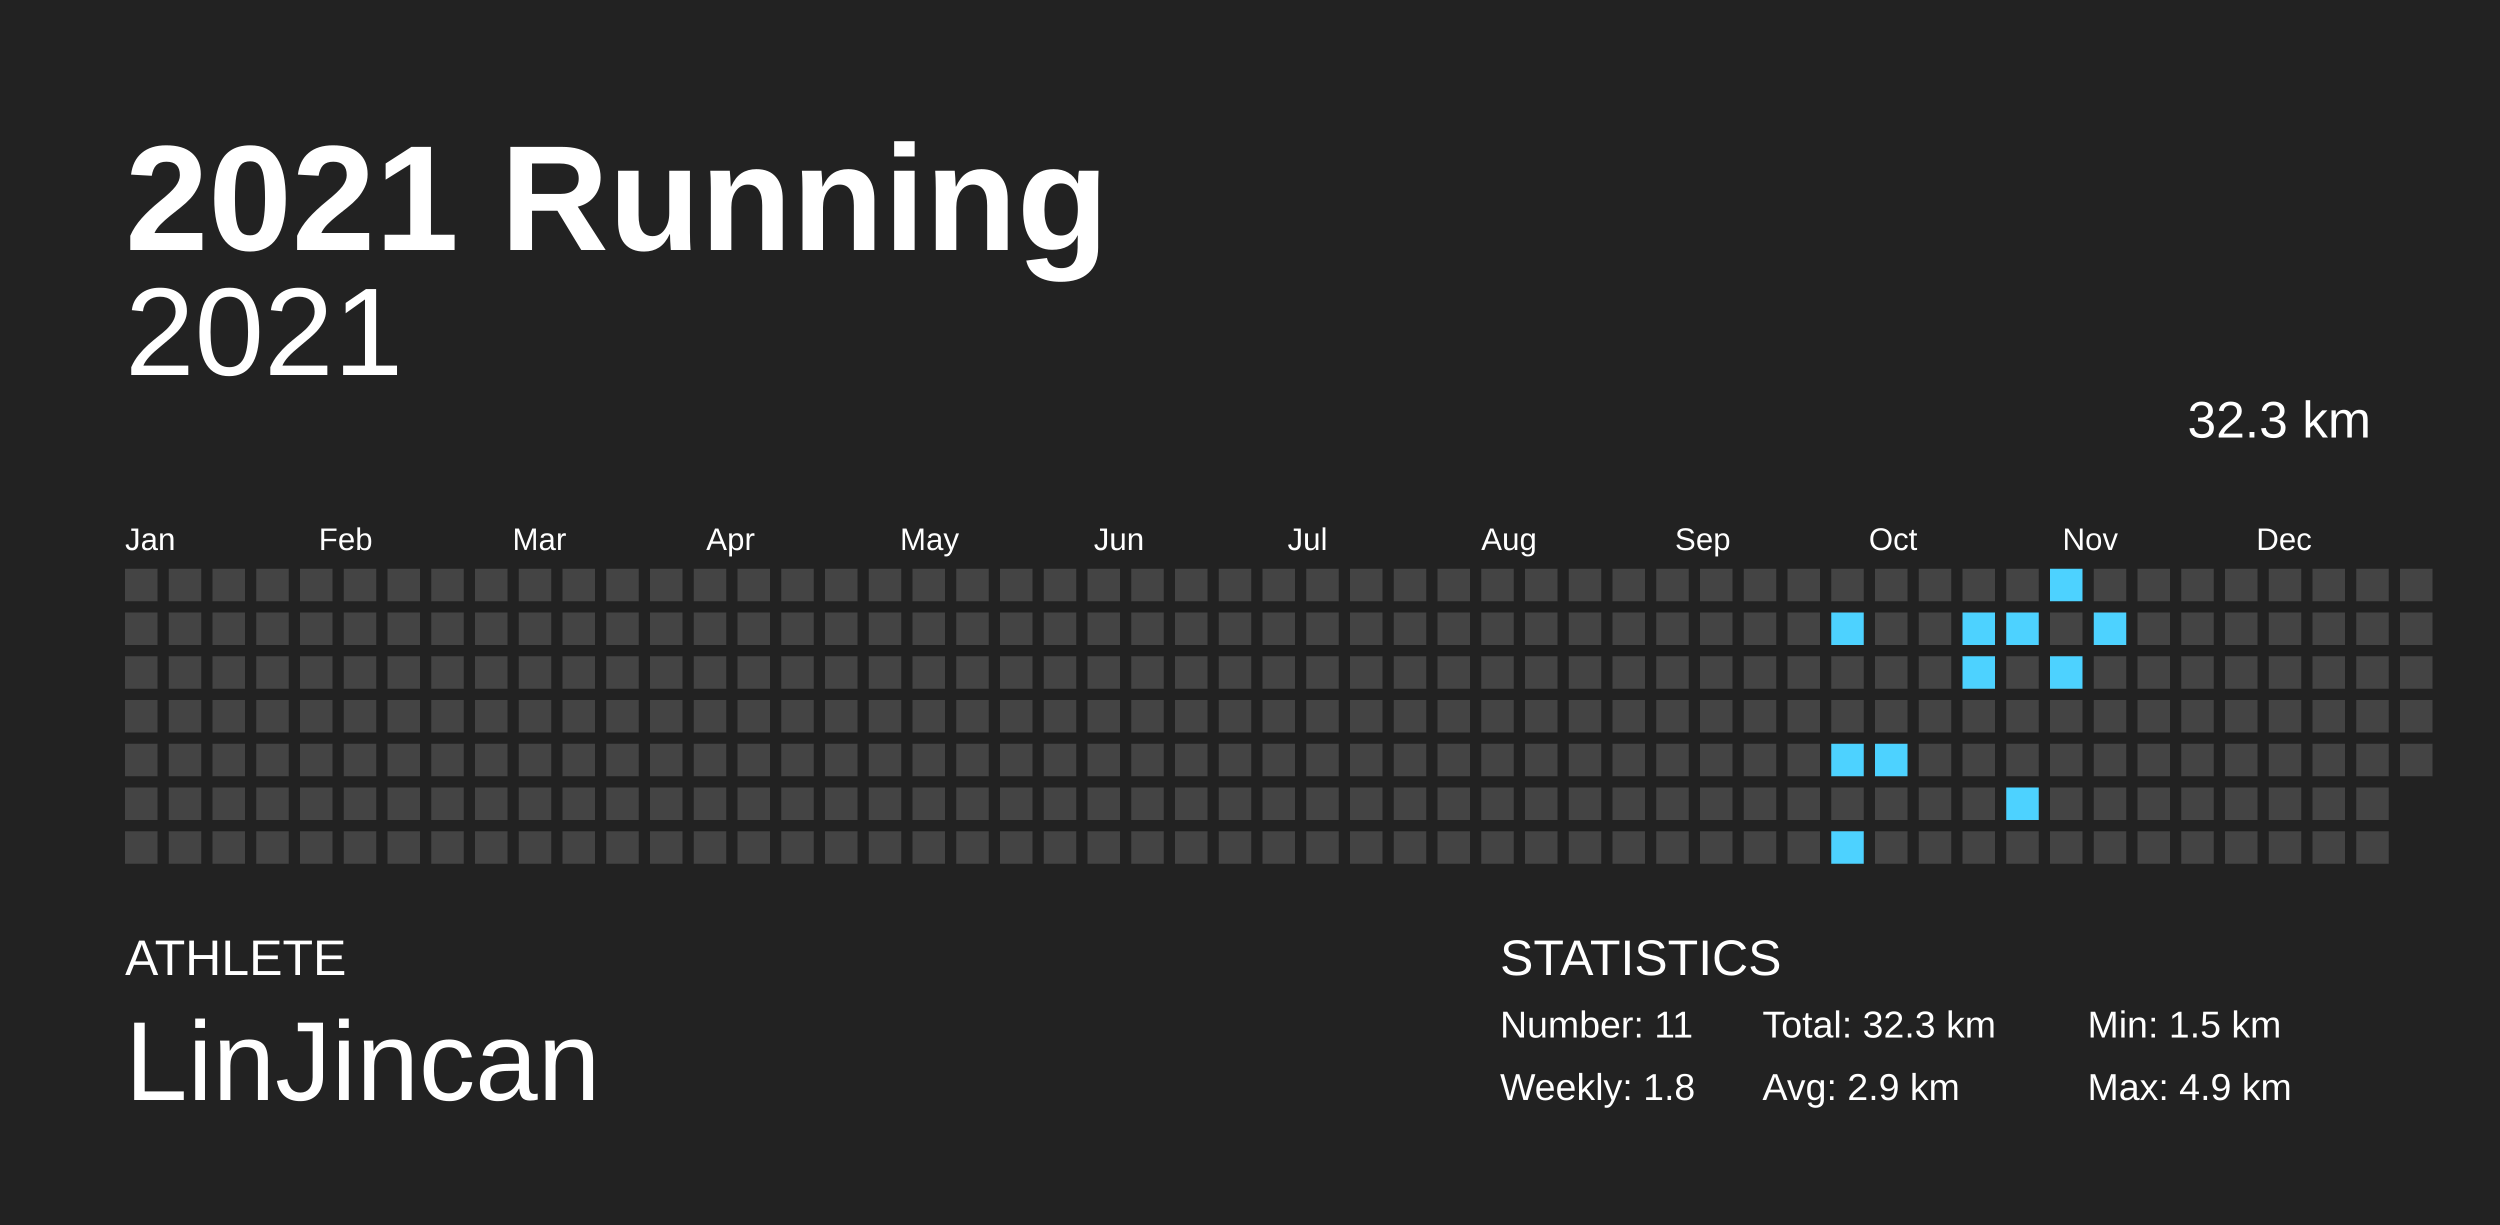
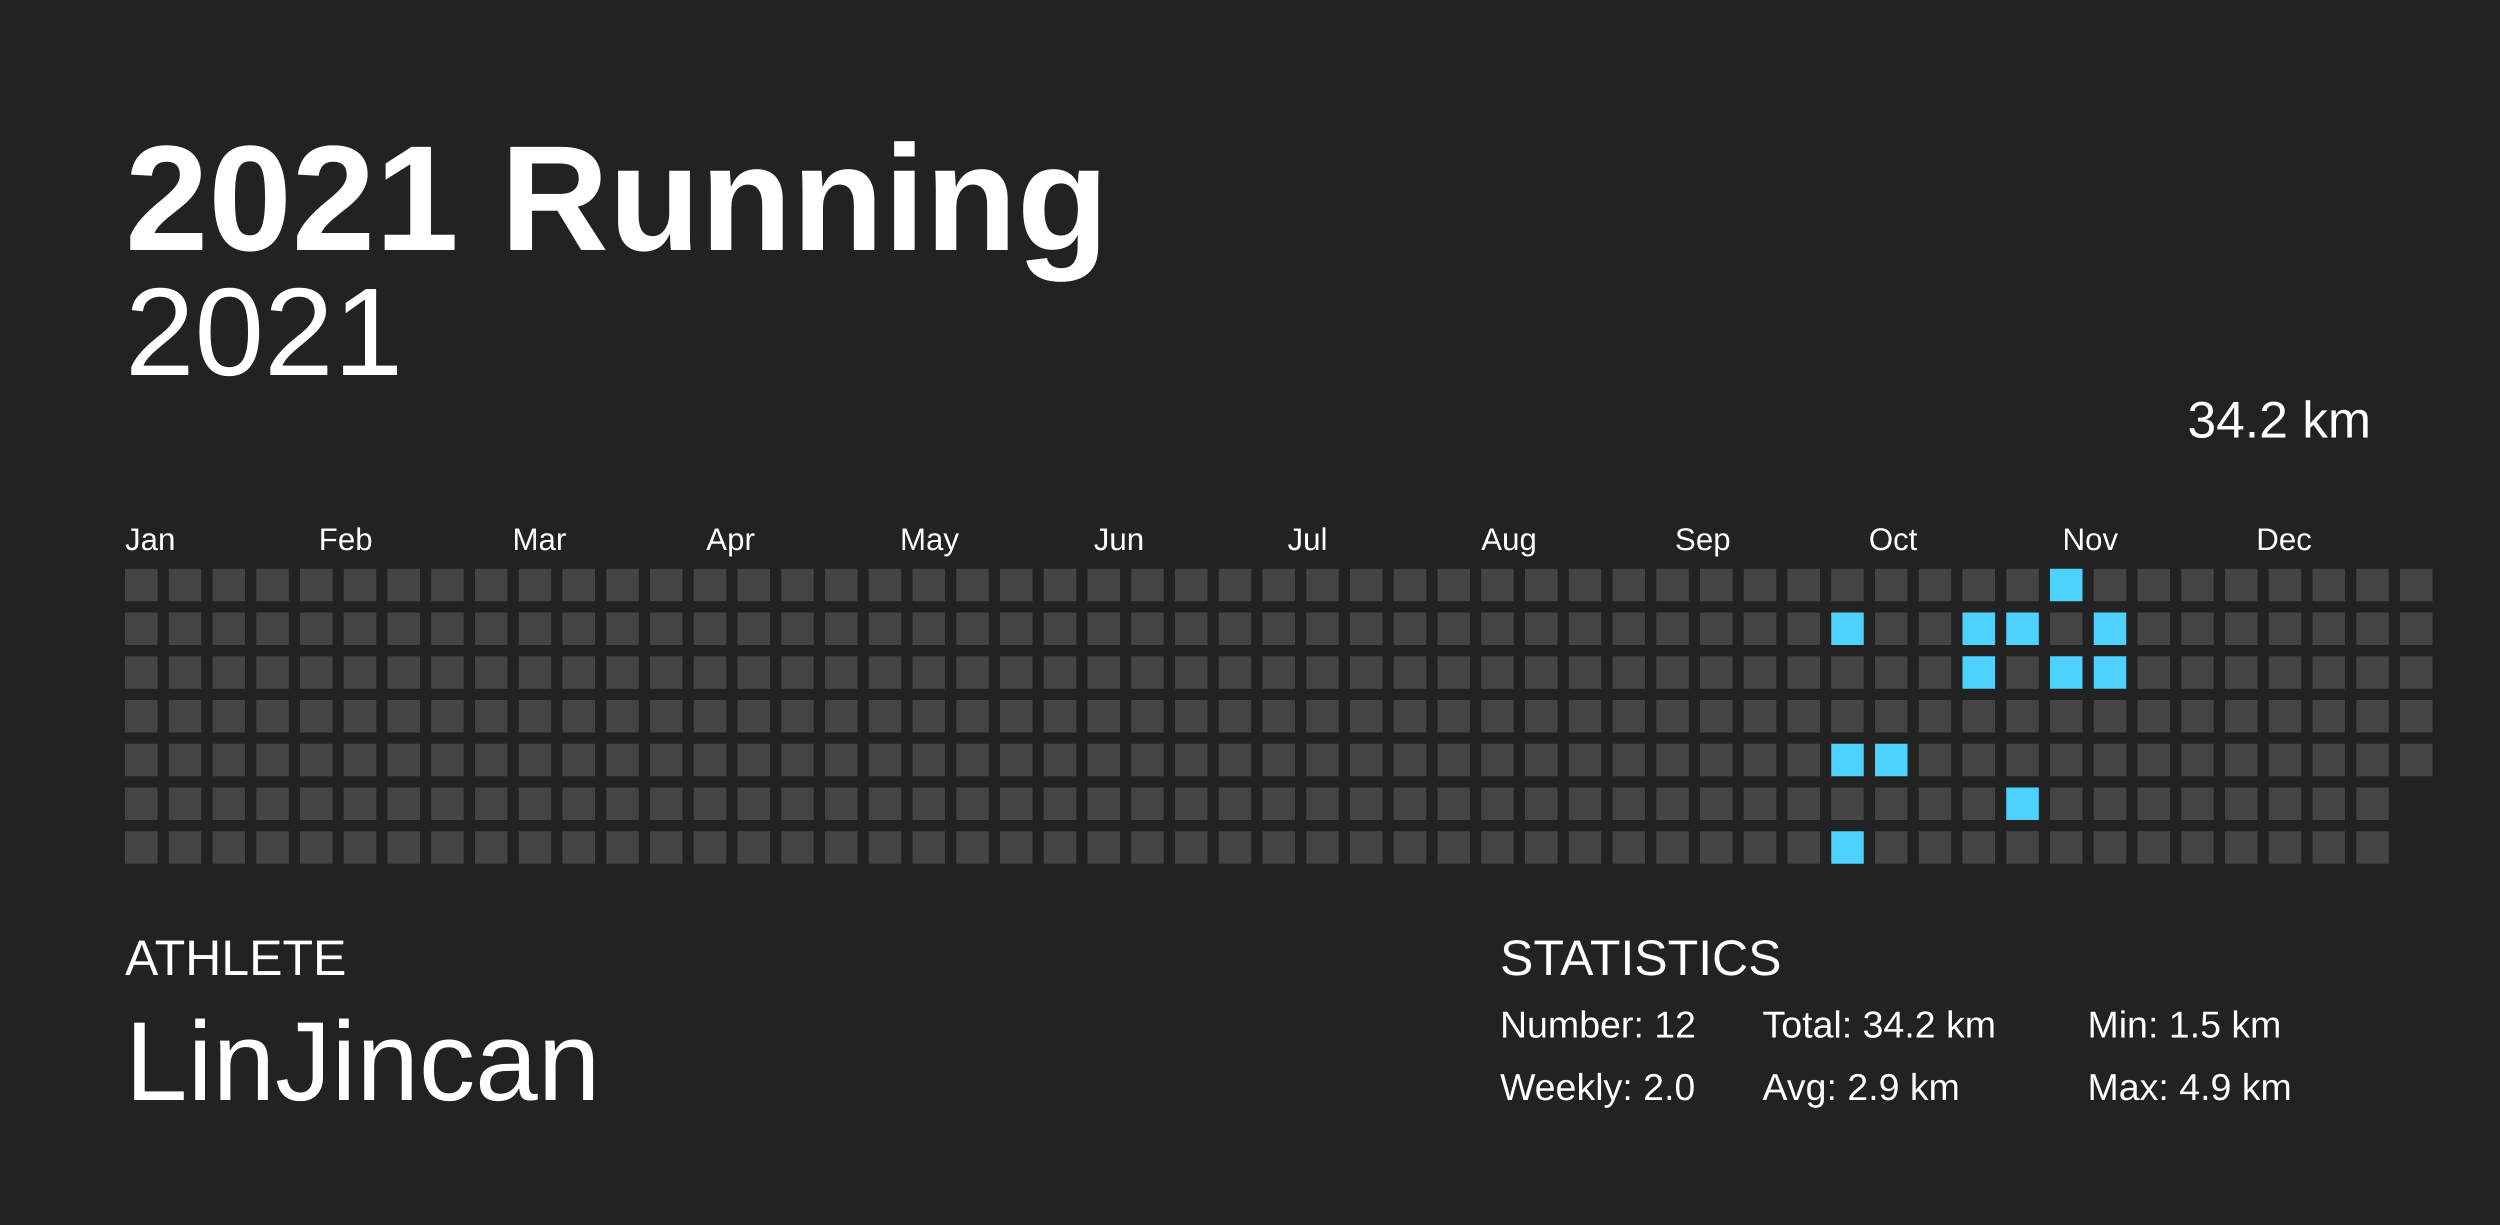
<svg xmlns="http://www.w3.org/2000/svg" baseProfile="full" height="98mm" version="1.1" viewBox="0,0,200,98" width="200mm">
  <defs />
  <rect fill="#222222" height="98" width="200" x="0" y="0" />
  <text fill="#FFFFFF" style="font-size:12px; font-family:Arial; font-weight:bold;" x="10" y="20">2021 Running</text>
  <text fill="#FFFFFF" style="font-size:4px; font-family:Arial" x="10" y="78">ATHLETE</text>
  <text fill="#FFFFFF" style="font-size:9px; font-family:Arial" x="10" y="88">LinJincan</text>
  <text fill="#FFFFFF" style="font-size:4px; font-family:Arial" x="120" y="78">STATISTICS</text>
-   <text fill="#FFFFFF" style="font-size:3px; font-family:Arial" x="120" y="83">Number: 11</text>
-   <text fill="#FFFFFF" style="font-size:3px; font-family:Arial" x="120" y="88">Weekly: 1.8</text>
-   <text fill="#FFFFFF" style="font-size:3px; font-family:Arial" x="141" y="83">Total: 32.3 km</text>
+   <text fill="#FFFFFF" style="font-size:3px; font-family:Arial" x="120" y="83">Number: 12</text>
+   <text fill="#FFFFFF" style="font-size:3px; font-family:Arial" x="120" y="88">Weekly: 2.0</text>
+   <text fill="#FFFFFF" style="font-size:3px; font-family:Arial" x="141" y="83">Total: 34.2 km</text>
  <text fill="#FFFFFF" style="font-size:3px; font-family:Arial" x="141" y="88">Avg: 2.9 km</text>
  <text fill="#FFFFFF" style="font-size:3px; font-family:Arial" x="167" y="83">Min: 1.5 km</text>
  <text fill="#FFFFFF" style="font-size:3px; font-family:Arial" x="167" y="88">Max: 4.9 km</text>
  <text alignment-baseline="hanging" fill="#FFFFFF" style="font-size:10.0px; font-family:Arial;" x="10" y="30">2021</text>
-   <text alignment-baseline="hanging" fill="#FFFFFF" style="font-size:4.125px; font-family:Arial;" x="175" y="35">32.3 km</text>
+   <text alignment-baseline="hanging" fill="#FFFFFF" style="font-size:4.125px; font-family:Arial;" x="175" y="35">34.2 km</text>
  <text fill="#FFFFFF" style="font-size:2.5px; font-family:Arial" x="10.0" y="44">Jan</text>
  <text fill="#FFFFFF" style="font-size:2.5px; font-family:Arial" x="25.5" y="44">Feb</text>
  <text fill="#FFFFFF" style="font-size:2.5px; font-family:Arial" x="41.0" y="44">Mar</text>
  <text fill="#FFFFFF" style="font-size:2.5px; font-family:Arial" x="56.5" y="44">Apr</text>
  <text fill="#FFFFFF" style="font-size:2.5px; font-family:Arial" x="72.0" y="44">May</text>
  <text fill="#FFFFFF" style="font-size:2.5px; font-family:Arial" x="87.5" y="44">Jun</text>
  <text fill="#FFFFFF" style="font-size:2.5px; font-family:Arial" x="103.0" y="44">Jul</text>
  <text fill="#FFFFFF" style="font-size:2.5px; font-family:Arial" x="118.5" y="44">Aug</text>
  <text fill="#FFFFFF" style="font-size:2.5px; font-family:Arial" x="134.0" y="44">Sep</text>
  <text fill="#FFFFFF" style="font-size:2.5px; font-family:Arial" x="149.5" y="44">Oct</text>
  <text fill="#FFFFFF" style="font-size:2.5px; font-family:Arial" x="165.0" y="44">Nov</text>
  <text fill="#FFFFFF" style="font-size:2.5px; font-family:Arial" x="180.5" y="44">Dec</text>
  <rect fill="#444444" height="2.6" width="2.6" x="10.0" y="45.5" />
  <rect fill="#444444" height="2.6" width="2.6" x="10.0" y="49.0" />
  <rect fill="#444444" height="2.6" width="2.6" x="10.0" y="52.5" />
  <rect fill="#444444" height="2.6" width="2.6" x="10.0" y="56.0" />
  <rect fill="#444444" height="2.6" width="2.6" x="10.0" y="59.5" />
  <rect fill="#444444" height="2.6" width="2.6" x="10.0" y="63.0" />
  <rect fill="#444444" height="2.6" width="2.6" x="10.0" y="66.5" />
  <rect fill="#444444" height="2.6" width="2.6" x="13.5" y="45.5" />
  <rect fill="#444444" height="2.6" width="2.6" x="13.5" y="49.0" />
  <rect fill="#444444" height="2.6" width="2.6" x="13.5" y="52.5" />
  <rect fill="#444444" height="2.6" width="2.6" x="13.5" y="56.0" />
  <rect fill="#444444" height="2.6" width="2.6" x="13.5" y="59.5" />
  <rect fill="#444444" height="2.6" width="2.6" x="13.5" y="63.0" />
  <rect fill="#444444" height="2.6" width="2.6" x="13.5" y="66.5" />
  <rect fill="#444444" height="2.6" width="2.6" x="17.0" y="45.5" />
  <rect fill="#444444" height="2.6" width="2.6" x="17.0" y="49.0" />
  <rect fill="#444444" height="2.6" width="2.6" x="17.0" y="52.5" />
  <rect fill="#444444" height="2.6" width="2.6" x="17.0" y="56.0" />
  <rect fill="#444444" height="2.6" width="2.6" x="17.0" y="59.5" />
  <rect fill="#444444" height="2.6" width="2.6" x="17.0" y="63.0" />
  <rect fill="#444444" height="2.6" width="2.6" x="17.0" y="66.5" />
  <rect fill="#444444" height="2.6" width="2.6" x="20.5" y="45.5" />
  <rect fill="#444444" height="2.6" width="2.6" x="20.5" y="49.0" />
  <rect fill="#444444" height="2.6" width="2.6" x="20.5" y="52.5" />
  <rect fill="#444444" height="2.6" width="2.6" x="20.5" y="56.0" />
  <rect fill="#444444" height="2.6" width="2.6" x="20.5" y="59.5" />
  <rect fill="#444444" height="2.6" width="2.6" x="20.5" y="63.0" />
  <rect fill="#444444" height="2.6" width="2.6" x="20.5" y="66.5" />
  <rect fill="#444444" height="2.6" width="2.6" x="24.0" y="45.5" />
  <rect fill="#444444" height="2.6" width="2.6" x="24.0" y="49.0" />
  <rect fill="#444444" height="2.6" width="2.6" x="24.0" y="52.5" />
  <rect fill="#444444" height="2.6" width="2.6" x="24.0" y="56.0" />
  <rect fill="#444444" height="2.6" width="2.6" x="24.0" y="59.5" />
  <rect fill="#444444" height="2.6" width="2.6" x="24.0" y="63.0" />
  <rect fill="#444444" height="2.6" width="2.6" x="24.0" y="66.5" />
  <rect fill="#444444" height="2.6" width="2.6" x="27.5" y="45.5" />
  <rect fill="#444444" height="2.6" width="2.6" x="27.5" y="49.0" />
  <rect fill="#444444" height="2.6" width="2.6" x="27.5" y="52.5" />
  <rect fill="#444444" height="2.6" width="2.6" x="27.5" y="56.0" />
  <rect fill="#444444" height="2.6" width="2.6" x="27.5" y="59.5" />
  <rect fill="#444444" height="2.6" width="2.6" x="27.5" y="63.0" />
  <rect fill="#444444" height="2.6" width="2.6" x="27.5" y="66.5" />
  <rect fill="#444444" height="2.6" width="2.6" x="31.0" y="45.5" />
  <rect fill="#444444" height="2.6" width="2.6" x="31.0" y="49.0" />
  <rect fill="#444444" height="2.6" width="2.6" x="31.0" y="52.5" />
  <rect fill="#444444" height="2.6" width="2.6" x="31.0" y="56.0" />
  <rect fill="#444444" height="2.6" width="2.6" x="31.0" y="59.5" />
  <rect fill="#444444" height="2.6" width="2.6" x="31.0" y="63.0" />
  <rect fill="#444444" height="2.6" width="2.6" x="31.0" y="66.5" />
  <rect fill="#444444" height="2.6" width="2.6" x="34.5" y="45.5" />
  <rect fill="#444444" height="2.6" width="2.6" x="34.5" y="49.0" />
  <rect fill="#444444" height="2.6" width="2.6" x="34.5" y="52.5" />
  <rect fill="#444444" height="2.6" width="2.6" x="34.5" y="56.0" />
  <rect fill="#444444" height="2.6" width="2.6" x="34.5" y="59.5" />
  <rect fill="#444444" height="2.6" width="2.6" x="34.5" y="63.0" />
  <rect fill="#444444" height="2.6" width="2.6" x="34.5" y="66.5" />
  <rect fill="#444444" height="2.6" width="2.6" x="38.0" y="45.5" />
  <rect fill="#444444" height="2.6" width="2.6" x="38.0" y="49.0" />
  <rect fill="#444444" height="2.6" width="2.6" x="38.0" y="52.5" />
  <rect fill="#444444" height="2.6" width="2.6" x="38.0" y="56.0" />
  <rect fill="#444444" height="2.6" width="2.6" x="38.0" y="59.5" />
  <rect fill="#444444" height="2.6" width="2.6" x="38.0" y="63.0" />
  <rect fill="#444444" height="2.6" width="2.6" x="38.0" y="66.5" />
  <rect fill="#444444" height="2.6" width="2.6" x="41.5" y="45.5" />
  <rect fill="#444444" height="2.6" width="2.6" x="41.5" y="49.0" />
  <rect fill="#444444" height="2.6" width="2.6" x="41.5" y="52.5" />
  <rect fill="#444444" height="2.6" width="2.6" x="41.5" y="56.0" />
  <rect fill="#444444" height="2.6" width="2.6" x="41.5" y="59.5" />
  <rect fill="#444444" height="2.6" width="2.6" x="41.5" y="63.0" />
  <rect fill="#444444" height="2.6" width="2.6" x="41.5" y="66.5" />
  <rect fill="#444444" height="2.6" width="2.6" x="45.0" y="45.5" />
  <rect fill="#444444" height="2.6" width="2.6" x="45.0" y="49.0" />
  <rect fill="#444444" height="2.6" width="2.6" x="45.0" y="52.5" />
  <rect fill="#444444" height="2.6" width="2.6" x="45.0" y="56.0" />
  <rect fill="#444444" height="2.6" width="2.6" x="45.0" y="59.5" />
  <rect fill="#444444" height="2.6" width="2.6" x="45.0" y="63.0" />
  <rect fill="#444444" height="2.6" width="2.6" x="45.0" y="66.5" />
  <rect fill="#444444" height="2.6" width="2.6" x="48.5" y="45.5" />
  <rect fill="#444444" height="2.6" width="2.6" x="48.5" y="49.0" />
  <rect fill="#444444" height="2.6" width="2.6" x="48.5" y="52.5" />
  <rect fill="#444444" height="2.6" width="2.6" x="48.5" y="56.0" />
  <rect fill="#444444" height="2.6" width="2.6" x="48.5" y="59.5" />
  <rect fill="#444444" height="2.6" width="2.6" x="48.5" y="63.0" />
  <rect fill="#444444" height="2.6" width="2.6" x="48.5" y="66.5" />
  <rect fill="#444444" height="2.6" width="2.6" x="52.0" y="45.5" />
  <rect fill="#444444" height="2.6" width="2.6" x="52.0" y="49.0" />
  <rect fill="#444444" height="2.6" width="2.6" x="52.0" y="52.5" />
  <rect fill="#444444" height="2.6" width="2.6" x="52.0" y="56.0" />
  <rect fill="#444444" height="2.6" width="2.6" x="52.0" y="59.5" />
  <rect fill="#444444" height="2.6" width="2.6" x="52.0" y="63.0" />
  <rect fill="#444444" height="2.6" width="2.6" x="52.0" y="66.5" />
  <rect fill="#444444" height="2.6" width="2.6" x="55.5" y="45.5" />
  <rect fill="#444444" height="2.6" width="2.6" x="55.5" y="49.0" />
  <rect fill="#444444" height="2.6" width="2.6" x="55.5" y="52.5" />
  <rect fill="#444444" height="2.6" width="2.6" x="55.5" y="56.0" />
  <rect fill="#444444" height="2.6" width="2.6" x="55.5" y="59.5" />
  <rect fill="#444444" height="2.6" width="2.6" x="55.5" y="63.0" />
  <rect fill="#444444" height="2.6" width="2.6" x="55.5" y="66.5" />
  <rect fill="#444444" height="2.6" width="2.6" x="59.0" y="45.5" />
  <rect fill="#444444" height="2.6" width="2.6" x="59.0" y="49.0" />
  <rect fill="#444444" height="2.6" width="2.6" x="59.0" y="52.5" />
  <rect fill="#444444" height="2.6" width="2.6" x="59.0" y="56.0" />
  <rect fill="#444444" height="2.6" width="2.6" x="59.0" y="59.5" />
  <rect fill="#444444" height="2.6" width="2.6" x="59.0" y="63.0" />
  <rect fill="#444444" height="2.6" width="2.6" x="59.0" y="66.5" />
  <rect fill="#444444" height="2.6" width="2.6" x="62.5" y="45.5" />
  <rect fill="#444444" height="2.6" width="2.6" x="62.5" y="49.0" />
  <rect fill="#444444" height="2.6" width="2.6" x="62.5" y="52.5" />
  <rect fill="#444444" height="2.6" width="2.6" x="62.5" y="56.0" />
  <rect fill="#444444" height="2.6" width="2.6" x="62.5" y="59.5" />
  <rect fill="#444444" height="2.6" width="2.6" x="62.5" y="63.0" />
  <rect fill="#444444" height="2.6" width="2.6" x="62.5" y="66.5" />
  <rect fill="#444444" height="2.6" width="2.6" x="66.0" y="45.5" />
  <rect fill="#444444" height="2.6" width="2.6" x="66.0" y="49.0" />
  <rect fill="#444444" height="2.6" width="2.6" x="66.0" y="52.5" />
  <rect fill="#444444" height="2.6" width="2.6" x="66.0" y="56.0" />
  <rect fill="#444444" height="2.6" width="2.6" x="66.0" y="59.5" />
  <rect fill="#444444" height="2.6" width="2.6" x="66.0" y="63.0" />
  <rect fill="#444444" height="2.6" width="2.6" x="66.0" y="66.5" />
  <rect fill="#444444" height="2.6" width="2.6" x="69.5" y="45.5" />
  <rect fill="#444444" height="2.6" width="2.6" x="69.5" y="49.0" />
  <rect fill="#444444" height="2.6" width="2.6" x="69.5" y="52.5" />
  <rect fill="#444444" height="2.6" width="2.6" x="69.5" y="56.0" />
  <rect fill="#444444" height="2.6" width="2.6" x="69.5" y="59.5" />
  <rect fill="#444444" height="2.6" width="2.6" x="69.5" y="63.0" />
  <rect fill="#444444" height="2.6" width="2.6" x="69.5" y="66.5" />
  <rect fill="#444444" height="2.6" width="2.6" x="73.0" y="45.5" />
  <rect fill="#444444" height="2.6" width="2.6" x="73.0" y="49.0" />
  <rect fill="#444444" height="2.6" width="2.6" x="73.0" y="52.5" />
  <rect fill="#444444" height="2.6" width="2.6" x="73.0" y="56.0" />
  <rect fill="#444444" height="2.6" width="2.6" x="73.0" y="59.5" />
  <rect fill="#444444" height="2.6" width="2.6" x="73.0" y="63.0" />
  <rect fill="#444444" height="2.6" width="2.6" x="73.0" y="66.5" />
  <rect fill="#444444" height="2.6" width="2.6" x="76.5" y="45.5" />
  <rect fill="#444444" height="2.6" width="2.6" x="76.5" y="49.0" />
  <rect fill="#444444" height="2.6" width="2.6" x="76.5" y="52.5" />
  <rect fill="#444444" height="2.6" width="2.6" x="76.5" y="56.0" />
  <rect fill="#444444" height="2.6" width="2.6" x="76.5" y="59.5" />
  <rect fill="#444444" height="2.6" width="2.6" x="76.5" y="63.0" />
  <rect fill="#444444" height="2.6" width="2.6" x="76.5" y="66.5" />
  <rect fill="#444444" height="2.6" width="2.6" x="80.0" y="45.5" />
  <rect fill="#444444" height="2.6" width="2.6" x="80.0" y="49.0" />
  <rect fill="#444444" height="2.6" width="2.6" x="80.0" y="52.5" />
  <rect fill="#444444" height="2.6" width="2.6" x="80.0" y="56.0" />
  <rect fill="#444444" height="2.6" width="2.6" x="80.0" y="59.5" />
  <rect fill="#444444" height="2.6" width="2.6" x="80.0" y="63.0" />
  <rect fill="#444444" height="2.6" width="2.6" x="80.0" y="66.5" />
  <rect fill="#444444" height="2.6" width="2.6" x="83.5" y="45.5" />
  <rect fill="#444444" height="2.6" width="2.6" x="83.5" y="49.0" />
  <rect fill="#444444" height="2.6" width="2.6" x="83.5" y="52.5" />
  <rect fill="#444444" height="2.6" width="2.6" x="83.5" y="56.0" />
  <rect fill="#444444" height="2.6" width="2.6" x="83.5" y="59.5" />
  <rect fill="#444444" height="2.6" width="2.6" x="83.5" y="63.0" />
  <rect fill="#444444" height="2.6" width="2.6" x="83.5" y="66.5" />
  <rect fill="#444444" height="2.6" width="2.6" x="87.0" y="45.5" />
  <rect fill="#444444" height="2.6" width="2.6" x="87.0" y="49.0" />
  <rect fill="#444444" height="2.6" width="2.6" x="87.0" y="52.5" />
  <rect fill="#444444" height="2.6" width="2.6" x="87.0" y="56.0" />
  <rect fill="#444444" height="2.6" width="2.6" x="87.0" y="59.5" />
  <rect fill="#444444" height="2.6" width="2.6" x="87.0" y="63.0" />
  <rect fill="#444444" height="2.6" width="2.6" x="87.0" y="66.5" />
  <rect fill="#444444" height="2.6" width="2.6" x="90.5" y="45.5" />
  <rect fill="#444444" height="2.6" width="2.6" x="90.5" y="49.0" />
  <rect fill="#444444" height="2.6" width="2.6" x="90.5" y="52.5" />
  <rect fill="#444444" height="2.6" width="2.6" x="90.5" y="56.0" />
  <rect fill="#444444" height="2.6" width="2.6" x="90.5" y="59.5" />
  <rect fill="#444444" height="2.6" width="2.6" x="90.5" y="63.0" />
  <rect fill="#444444" height="2.6" width="2.6" x="90.5" y="66.5" />
  <rect fill="#444444" height="2.6" width="2.6" x="94.0" y="45.5" />
  <rect fill="#444444" height="2.6" width="2.6" x="94.0" y="49.0" />
  <rect fill="#444444" height="2.6" width="2.6" x="94.0" y="52.5" />
  <rect fill="#444444" height="2.6" width="2.6" x="94.0" y="56.0" />
  <rect fill="#444444" height="2.6" width="2.6" x="94.0" y="59.5" />
  <rect fill="#444444" height="2.6" width="2.6" x="94.0" y="63.0" />
  <rect fill="#444444" height="2.6" width="2.6" x="94.0" y="66.5" />
  <rect fill="#444444" height="2.6" width="2.6" x="97.5" y="45.5" />
  <rect fill="#444444" height="2.6" width="2.6" x="97.5" y="49.0" />
  <rect fill="#444444" height="2.6" width="2.6" x="97.5" y="52.5" />
  <rect fill="#444444" height="2.6" width="2.6" x="97.5" y="56.0" />
  <rect fill="#444444" height="2.6" width="2.6" x="97.5" y="59.5" />
  <rect fill="#444444" height="2.6" width="2.6" x="97.5" y="63.0" />
  <rect fill="#444444" height="2.6" width="2.6" x="97.5" y="66.5" />
  <rect fill="#444444" height="2.6" width="2.6" x="101.0" y="45.5" />
  <rect fill="#444444" height="2.6" width="2.6" x="101.0" y="49.0" />
  <rect fill="#444444" height="2.6" width="2.6" x="101.0" y="52.5" />
  <rect fill="#444444" height="2.6" width="2.6" x="101.0" y="56.0" />
  <rect fill="#444444" height="2.6" width="2.6" x="101.0" y="59.5" />
  <rect fill="#444444" height="2.6" width="2.6" x="101.0" y="63.0" />
  <rect fill="#444444" height="2.6" width="2.6" x="101.0" y="66.5" />
  <rect fill="#444444" height="2.6" width="2.6" x="104.5" y="45.5" />
  <rect fill="#444444" height="2.6" width="2.6" x="104.5" y="49.0" />
  <rect fill="#444444" height="2.6" width="2.6" x="104.5" y="52.5" />
  <rect fill="#444444" height="2.6" width="2.6" x="104.5" y="56.0" />
  <rect fill="#444444" height="2.6" width="2.6" x="104.5" y="59.5" />
  <rect fill="#444444" height="2.6" width="2.6" x="104.5" y="63.0" />
  <rect fill="#444444" height="2.6" width="2.6" x="104.5" y="66.5" />
  <rect fill="#444444" height="2.6" width="2.6" x="108.0" y="45.5" />
  <rect fill="#444444" height="2.6" width="2.6" x="108.0" y="49.0" />
  <rect fill="#444444" height="2.6" width="2.6" x="108.0" y="52.5" />
  <rect fill="#444444" height="2.6" width="2.6" x="108.0" y="56.0" />
  <rect fill="#444444" height="2.6" width="2.6" x="108.0" y="59.5" />
  <rect fill="#444444" height="2.6" width="2.6" x="108.0" y="63.0" />
  <rect fill="#444444" height="2.6" width="2.6" x="108.0" y="66.5" />
  <rect fill="#444444" height="2.6" width="2.6" x="111.5" y="45.5" />
  <rect fill="#444444" height="2.6" width="2.6" x="111.5" y="49.0" />
  <rect fill="#444444" height="2.6" width="2.6" x="111.5" y="52.5" />
  <rect fill="#444444" height="2.6" width="2.6" x="111.5" y="56.0" />
  <rect fill="#444444" height="2.6" width="2.6" x="111.5" y="59.5" />
  <rect fill="#444444" height="2.6" width="2.6" x="111.5" y="63.0" />
  <rect fill="#444444" height="2.6" width="2.6" x="111.5" y="66.5" />
  <rect fill="#444444" height="2.6" width="2.6" x="115.0" y="45.5" />
  <rect fill="#444444" height="2.6" width="2.6" x="115.0" y="49.0" />
  <rect fill="#444444" height="2.6" width="2.6" x="115.0" y="52.5" />
  <rect fill="#444444" height="2.6" width="2.6" x="115.0" y="56.0" />
  <rect fill="#444444" height="2.6" width="2.6" x="115.0" y="59.5" />
  <rect fill="#444444" height="2.6" width="2.6" x="115.0" y="63.0" />
  <rect fill="#444444" height="2.6" width="2.6" x="115.0" y="66.5" />
  <rect fill="#444444" height="2.6" width="2.6" x="118.5" y="45.5" />
  <rect fill="#444444" height="2.6" width="2.6" x="118.5" y="49.0" />
  <rect fill="#444444" height="2.6" width="2.6" x="118.5" y="52.5" />
  <rect fill="#444444" height="2.6" width="2.6" x="118.5" y="56.0" />
  <rect fill="#444444" height="2.6" width="2.6" x="118.5" y="59.5" />
  <rect fill="#444444" height="2.6" width="2.6" x="118.5" y="63.0" />
  <rect fill="#444444" height="2.6" width="2.6" x="118.5" y="66.5" />
  <rect fill="#444444" height="2.6" width="2.6" x="122.0" y="45.5" />
  <rect fill="#444444" height="2.6" width="2.6" x="122.0" y="49.0" />
  <rect fill="#444444" height="2.6" width="2.6" x="122.0" y="52.5" />
  <rect fill="#444444" height="2.6" width="2.6" x="122.0" y="56.0" />
  <rect fill="#444444" height="2.6" width="2.6" x="122.0" y="59.5" />
  <rect fill="#444444" height="2.6" width="2.6" x="122.0" y="63.0" />
  <rect fill="#444444" height="2.6" width="2.6" x="122.0" y="66.5" />
  <rect fill="#444444" height="2.6" width="2.6" x="125.5" y="45.5" />
  <rect fill="#444444" height="2.6" width="2.6" x="125.5" y="49.0" />
  <rect fill="#444444" height="2.6" width="2.6" x="125.5" y="52.5" />
  <rect fill="#444444" height="2.6" width="2.6" x="125.5" y="56.0" />
  <rect fill="#444444" height="2.6" width="2.6" x="125.5" y="59.5" />
  <rect fill="#444444" height="2.6" width="2.6" x="125.5" y="63.0" />
  <rect fill="#444444" height="2.6" width="2.6" x="125.5" y="66.5" />
  <rect fill="#444444" height="2.6" width="2.6" x="129.0" y="45.5" />
  <rect fill="#444444" height="2.6" width="2.6" x="129.0" y="49.0" />
  <rect fill="#444444" height="2.6" width="2.6" x="129.0" y="52.5" />
  <rect fill="#444444" height="2.6" width="2.6" x="129.0" y="56.0" />
  <rect fill="#444444" height="2.6" width="2.6" x="129.0" y="59.5" />
  <rect fill="#444444" height="2.6" width="2.6" x="129.0" y="63.0" />
  <rect fill="#444444" height="2.6" width="2.6" x="129.0" y="66.5" />
  <rect fill="#444444" height="2.6" width="2.6" x="132.5" y="45.5" />
  <rect fill="#444444" height="2.6" width="2.6" x="132.5" y="49.0" />
  <rect fill="#444444" height="2.6" width="2.6" x="132.5" y="52.5" />
  <rect fill="#444444" height="2.6" width="2.6" x="132.5" y="56.0" />
  <rect fill="#444444" height="2.6" width="2.6" x="132.5" y="59.5" />
  <rect fill="#444444" height="2.6" width="2.6" x="132.5" y="63.0" />
  <rect fill="#444444" height="2.6" width="2.6" x="132.5" y="66.5" />
  <rect fill="#444444" height="2.6" width="2.6" x="136.0" y="45.5" />
  <rect fill="#444444" height="2.6" width="2.6" x="136.0" y="49.0" />
  <rect fill="#444444" height="2.6" width="2.6" x="136.0" y="52.5" />
  <rect fill="#444444" height="2.6" width="2.6" x="136.0" y="56.0" />
  <rect fill="#444444" height="2.6" width="2.6" x="136.0" y="59.5" />
  <rect fill="#444444" height="2.6" width="2.6" x="136.0" y="63.0" />
  <rect fill="#444444" height="2.6" width="2.6" x="136.0" y="66.5" />
  <rect fill="#444444" height="2.6" width="2.6" x="139.5" y="45.5" />
  <rect fill="#444444" height="2.6" width="2.6" x="139.5" y="49.0" />
  <rect fill="#444444" height="2.6" width="2.6" x="139.5" y="52.5" />
  <rect fill="#444444" height="2.6" width="2.6" x="139.5" y="56.0" />
  <rect fill="#444444" height="2.6" width="2.6" x="139.5" y="59.5" />
  <rect fill="#444444" height="2.6" width="2.6" x="139.5" y="63.0" />
  <rect fill="#444444" height="2.6" width="2.6" x="139.5" y="66.5" />
  <rect fill="#444444" height="2.6" width="2.6" x="143.0" y="45.5" />
  <rect fill="#444444" height="2.6" width="2.6" x="143.0" y="49.0" />
  <rect fill="#444444" height="2.6" width="2.6" x="143.0" y="52.5" />
  <rect fill="#444444" height="2.6" width="2.6" x="143.0" y="56.0" />
  <rect fill="#444444" height="2.6" width="2.6" x="143.0" y="59.5" />
  <rect fill="#444444" height="2.6" width="2.6" x="143.0" y="63.0" />
  <rect fill="#444444" height="2.6" width="2.6" x="143.0" y="66.5" />
  <rect fill="#444444" height="2.6" width="2.6" x="146.5" y="45.5" />
  <rect fill="#4dd2ff" height="2.6" width="2.6" x="146.5" y="49.0" />
  <rect fill="#444444" height="2.6" width="2.6" x="146.5" y="52.5" />
  <rect fill="#444444" height="2.6" width="2.6" x="146.5" y="56.0" />
  <rect fill="#4dd2ff" height="2.6" width="2.6" x="146.5" y="59.5" />
  <rect fill="#444444" height="2.6" width="2.6" x="146.5" y="63.0" />
  <rect fill="#4dd2ff" height="2.6" width="2.6" x="146.5" y="66.5" />
  <rect fill="#444444" height="2.6" width="2.6" x="150.0" y="45.5" />
  <rect fill="#444444" height="2.6" width="2.6" x="150.0" y="49.0" />
  <rect fill="#444444" height="2.6" width="2.6" x="150.0" y="52.5" />
  <rect fill="#444444" height="2.6" width="2.6" x="150.0" y="56.0" />
  <rect fill="#4dd2ff" height="2.6" width="2.6" x="150.0" y="59.5" />
  <rect fill="#444444" height="2.6" width="2.6" x="150.0" y="63.0" />
  <rect fill="#444444" height="2.6" width="2.6" x="150.0" y="66.5" />
  <rect fill="#444444" height="2.6" width="2.6" x="153.5" y="45.5" />
  <rect fill="#444444" height="2.6" width="2.6" x="153.5" y="49.0" />
  <rect fill="#444444" height="2.6" width="2.6" x="153.5" y="52.5" />
  <rect fill="#444444" height="2.6" width="2.6" x="153.5" y="56.0" />
  <rect fill="#444444" height="2.6" width="2.6" x="153.5" y="59.5" />
  <rect fill="#444444" height="2.6" width="2.6" x="153.5" y="63.0" />
  <rect fill="#444444" height="2.6" width="2.6" x="153.5" y="66.5" />
  <rect fill="#444444" height="2.6" width="2.6" x="157.0" y="45.5" />
  <rect fill="#4dd2ff" height="2.6" width="2.6" x="157.0" y="49.0" />
  <rect fill="#4dd2ff" height="2.6" width="2.6" x="157.0" y="52.5" />
  <rect fill="#444444" height="2.6" width="2.6" x="157.0" y="56.0" />
  <rect fill="#444444" height="2.6" width="2.6" x="157.0" y="59.5" />
  <rect fill="#444444" height="2.6" width="2.6" x="157.0" y="63.0" />
  <rect fill="#444444" height="2.6" width="2.6" x="157.0" y="66.5" />
  <rect fill="#444444" height="2.6" width="2.6" x="160.5" y="45.5" />
  <rect fill="#4dd2ff" height="2.6" width="2.6" x="160.5" y="49.0" />
  <rect fill="#444444" height="2.6" width="2.6" x="160.5" y="52.5" />
  <rect fill="#444444" height="2.6" width="2.6" x="160.5" y="56.0" />
  <rect fill="#444444" height="2.6" width="2.6" x="160.5" y="59.5" />
  <rect fill="#4dd2ff" height="2.6" width="2.6" x="160.5" y="63.0" />
  <rect fill="#444444" height="2.6" width="2.6" x="160.5" y="66.5" />
  <rect fill="#4dd2ff" height="2.6" width="2.6" x="164.0" y="45.5" />
  <rect fill="#444444" height="2.6" width="2.6" x="164.0" y="49.0" />
  <rect fill="#4dd2ff" height="2.6" width="2.6" x="164.0" y="52.5" />
  <rect fill="#444444" height="2.6" width="2.6" x="164.0" y="56.0" />
  <rect fill="#444444" height="2.6" width="2.6" x="164.0" y="59.5" />
  <rect fill="#444444" height="2.6" width="2.6" x="164.0" y="63.0" />
  <rect fill="#444444" height="2.6" width="2.6" x="164.0" y="66.5" />
  <rect fill="#444444" height="2.6" width="2.6" x="167.5" y="45.5" />
  <rect fill="#4dd2ff" height="2.6" width="2.6" x="167.5" y="49.0" />
-   <rect fill="#444444" height="2.6" width="2.6" x="167.5" y="52.5" />
+   <rect fill="#4dd2ff" height="2.6" width="2.6" x="167.5" y="52.5" />
  <rect fill="#444444" height="2.6" width="2.6" x="167.5" y="56.0" />
  <rect fill="#444444" height="2.6" width="2.6" x="167.5" y="59.5" />
  <rect fill="#444444" height="2.6" width="2.6" x="167.5" y="63.0" />
  <rect fill="#444444" height="2.6" width="2.6" x="167.5" y="66.5" />
  <rect fill="#444444" height="2.6" width="2.6" x="171.0" y="45.5" />
  <rect fill="#444444" height="2.6" width="2.6" x="171.0" y="49.0" />
  <rect fill="#444444" height="2.6" width="2.6" x="171.0" y="52.5" />
  <rect fill="#444444" height="2.6" width="2.6" x="171.0" y="56.0" />
  <rect fill="#444444" height="2.6" width="2.6" x="171.0" y="59.5" />
  <rect fill="#444444" height="2.6" width="2.6" x="171.0" y="63.0" />
  <rect fill="#444444" height="2.6" width="2.6" x="171.0" y="66.5" />
  <rect fill="#444444" height="2.6" width="2.6" x="174.5" y="45.5" />
  <rect fill="#444444" height="2.6" width="2.6" x="174.5" y="49.0" />
  <rect fill="#444444" height="2.6" width="2.6" x="174.5" y="52.5" />
  <rect fill="#444444" height="2.6" width="2.6" x="174.5" y="56.0" />
  <rect fill="#444444" height="2.6" width="2.6" x="174.5" y="59.5" />
  <rect fill="#444444" height="2.6" width="2.6" x="174.5" y="63.0" />
  <rect fill="#444444" height="2.6" width="2.6" x="174.5" y="66.5" />
  <rect fill="#444444" height="2.6" width="2.6" x="178.0" y="45.5" />
  <rect fill="#444444" height="2.6" width="2.6" x="178.0" y="49.0" />
  <rect fill="#444444" height="2.6" width="2.6" x="178.0" y="52.5" />
  <rect fill="#444444" height="2.6" width="2.6" x="178.0" y="56.0" />
  <rect fill="#444444" height="2.6" width="2.6" x="178.0" y="59.5" />
  <rect fill="#444444" height="2.6" width="2.6" x="178.0" y="63.0" />
  <rect fill="#444444" height="2.6" width="2.6" x="178.0" y="66.5" />
  <rect fill="#444444" height="2.6" width="2.6" x="181.5" y="45.5" />
  <rect fill="#444444" height="2.6" width="2.6" x="181.5" y="49.0" />
  <rect fill="#444444" height="2.6" width="2.6" x="181.5" y="52.5" />
  <rect fill="#444444" height="2.6" width="2.6" x="181.5" y="56.0" />
  <rect fill="#444444" height="2.6" width="2.6" x="181.5" y="59.5" />
  <rect fill="#444444" height="2.6" width="2.6" x="181.5" y="63.0" />
  <rect fill="#444444" height="2.6" width="2.6" x="181.5" y="66.5" />
  <rect fill="#444444" height="2.6" width="2.6" x="185.0" y="45.5" />
  <rect fill="#444444" height="2.6" width="2.6" x="185.0" y="49.0" />
  <rect fill="#444444" height="2.6" width="2.6" x="185.0" y="52.5" />
  <rect fill="#444444" height="2.6" width="2.6" x="185.0" y="56.0" />
  <rect fill="#444444" height="2.6" width="2.6" x="185.0" y="59.5" />
  <rect fill="#444444" height="2.6" width="2.6" x="185.0" y="63.0" />
  <rect fill="#444444" height="2.6" width="2.6" x="185.0" y="66.5" />
  <rect fill="#444444" height="2.6" width="2.6" x="188.5" y="45.5" />
  <rect fill="#444444" height="2.6" width="2.6" x="188.5" y="49.0" />
  <rect fill="#444444" height="2.6" width="2.6" x="188.5" y="52.5" />
  <rect fill="#444444" height="2.6" width="2.6" x="188.5" y="56.0" />
  <rect fill="#444444" height="2.6" width="2.6" x="188.5" y="59.5" />
  <rect fill="#444444" height="2.6" width="2.6" x="188.5" y="63.0" />
  <rect fill="#444444" height="2.6" width="2.6" x="188.5" y="66.5" />
  <rect fill="#444444" height="2.6" width="2.6" x="192.0" y="45.5" />
  <rect fill="#444444" height="2.6" width="2.6" x="192.0" y="49.0" />
  <rect fill="#444444" height="2.6" width="2.6" x="192.0" y="52.5" />
  <rect fill="#444444" height="2.6" width="2.6" x="192.0" y="56.0" />
  <rect fill="#444444" height="2.6" width="2.6" x="192.0" y="59.5" />
</svg>
